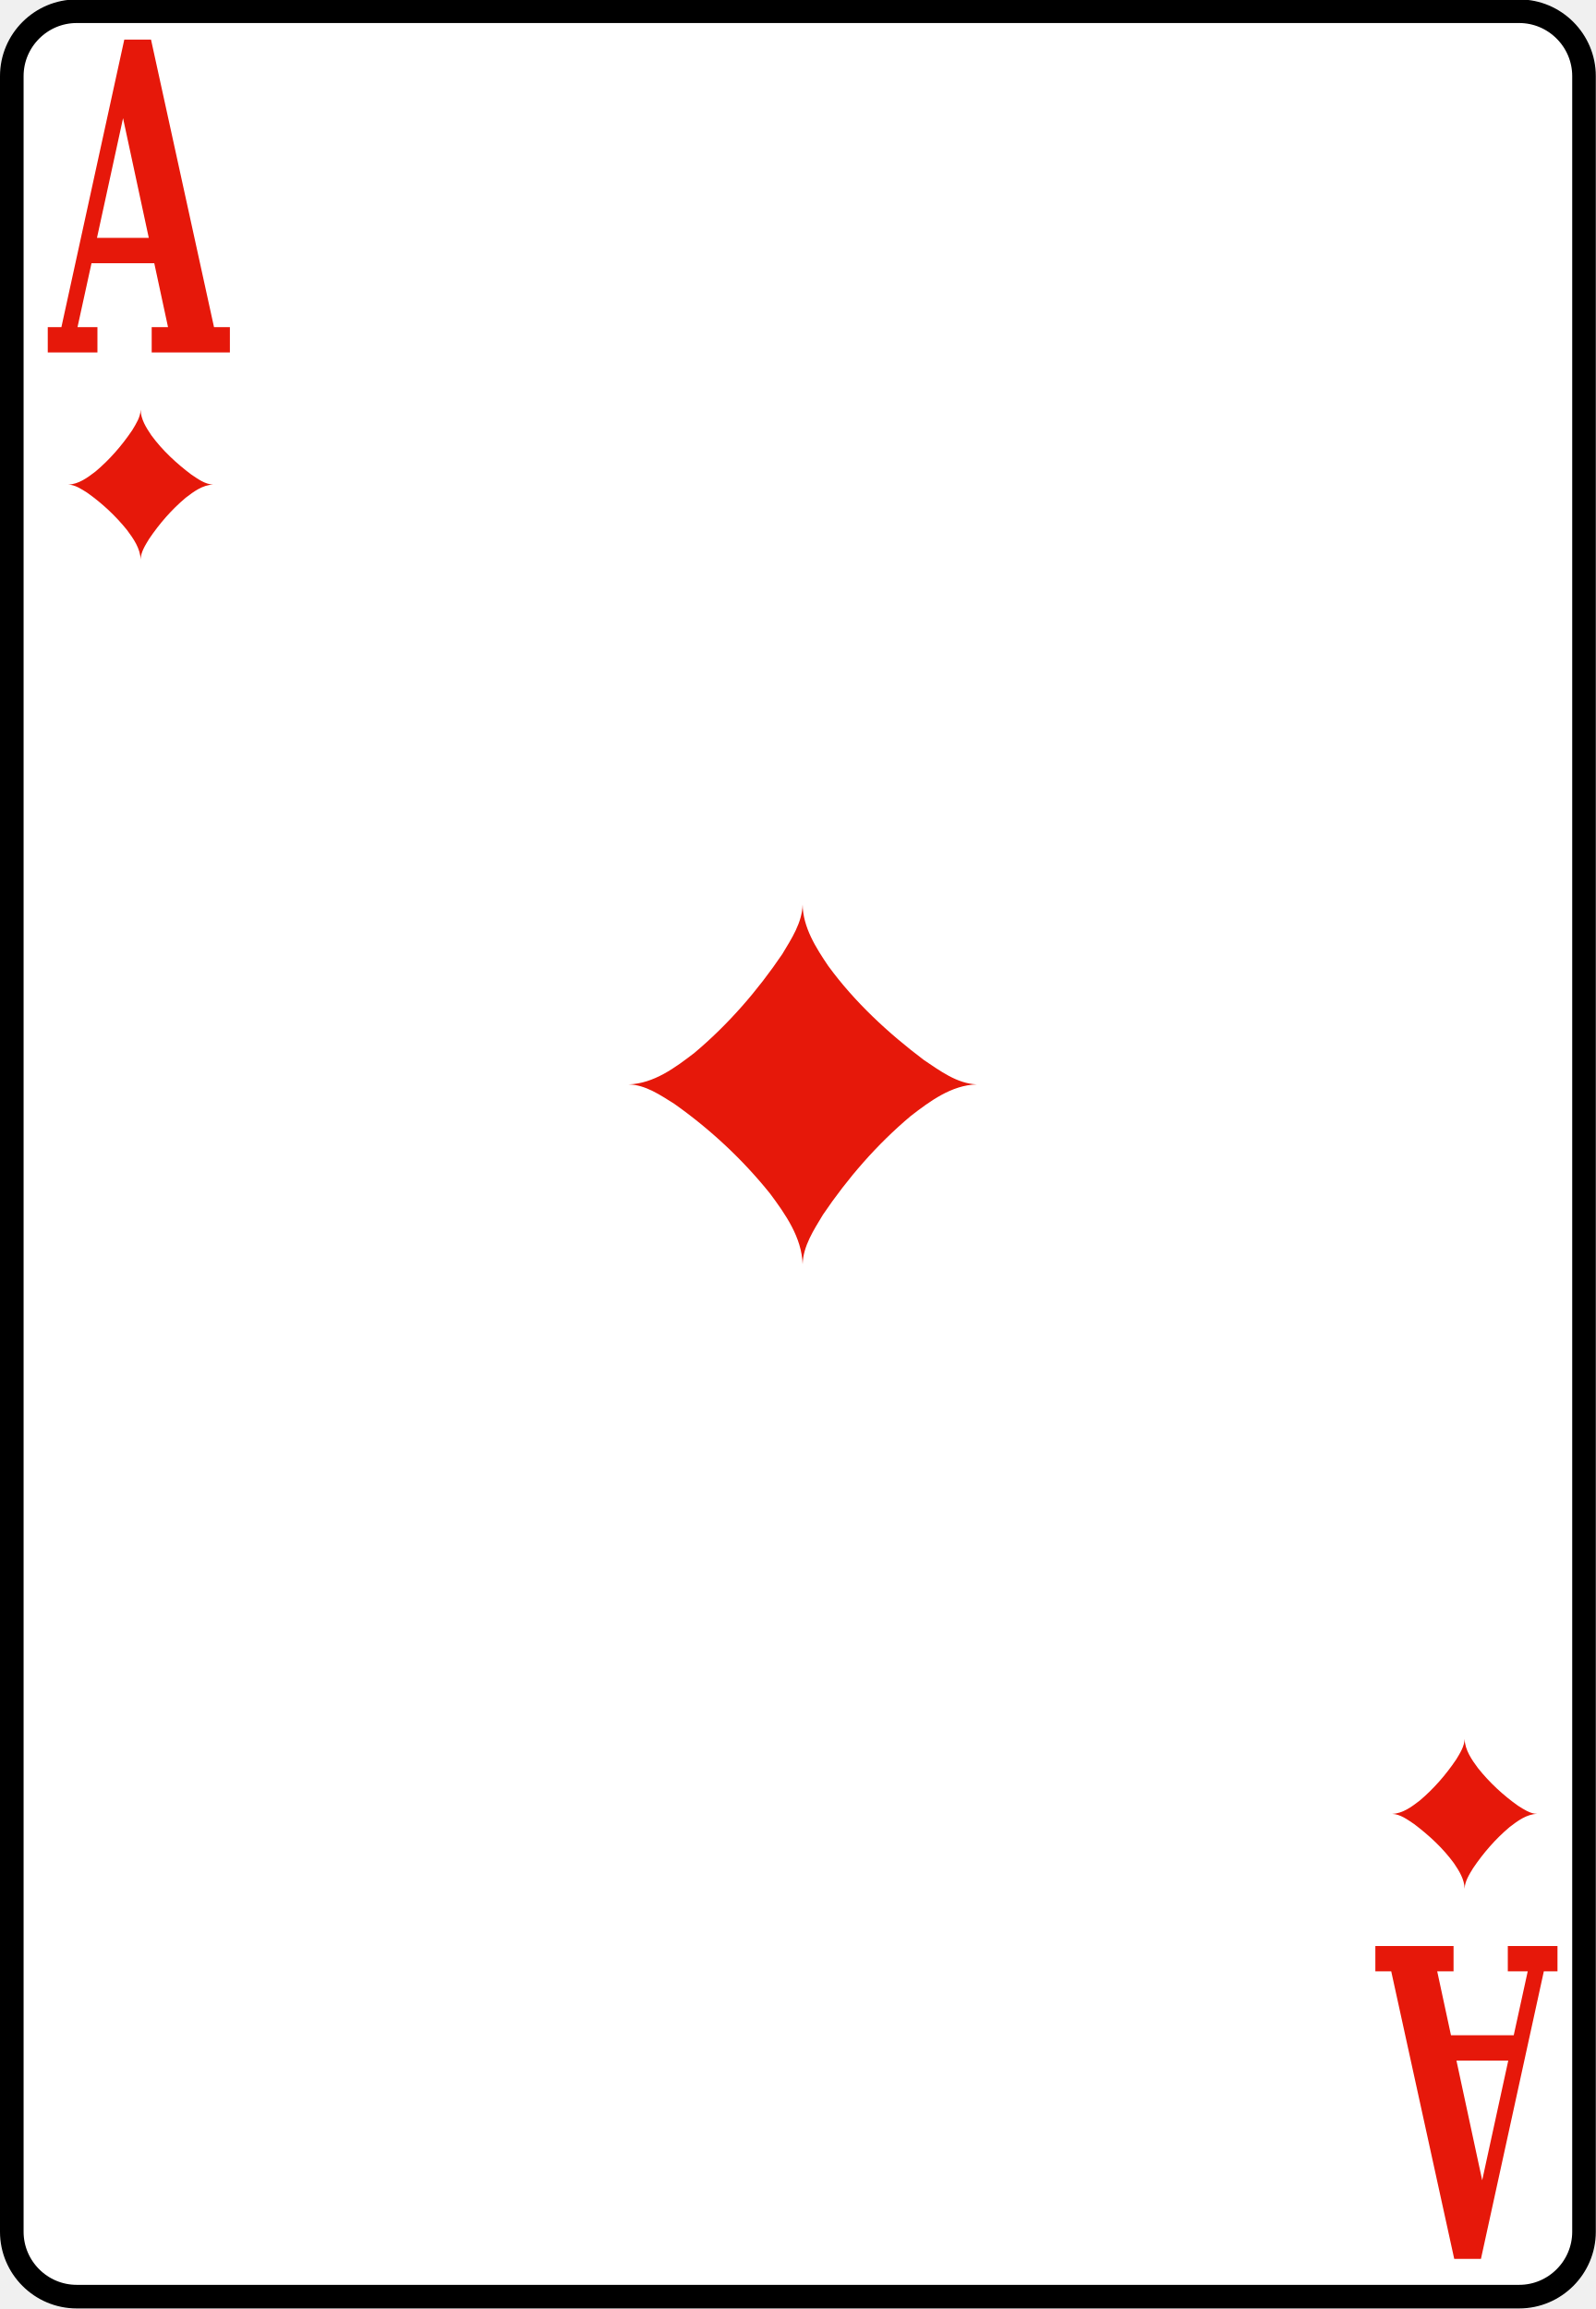
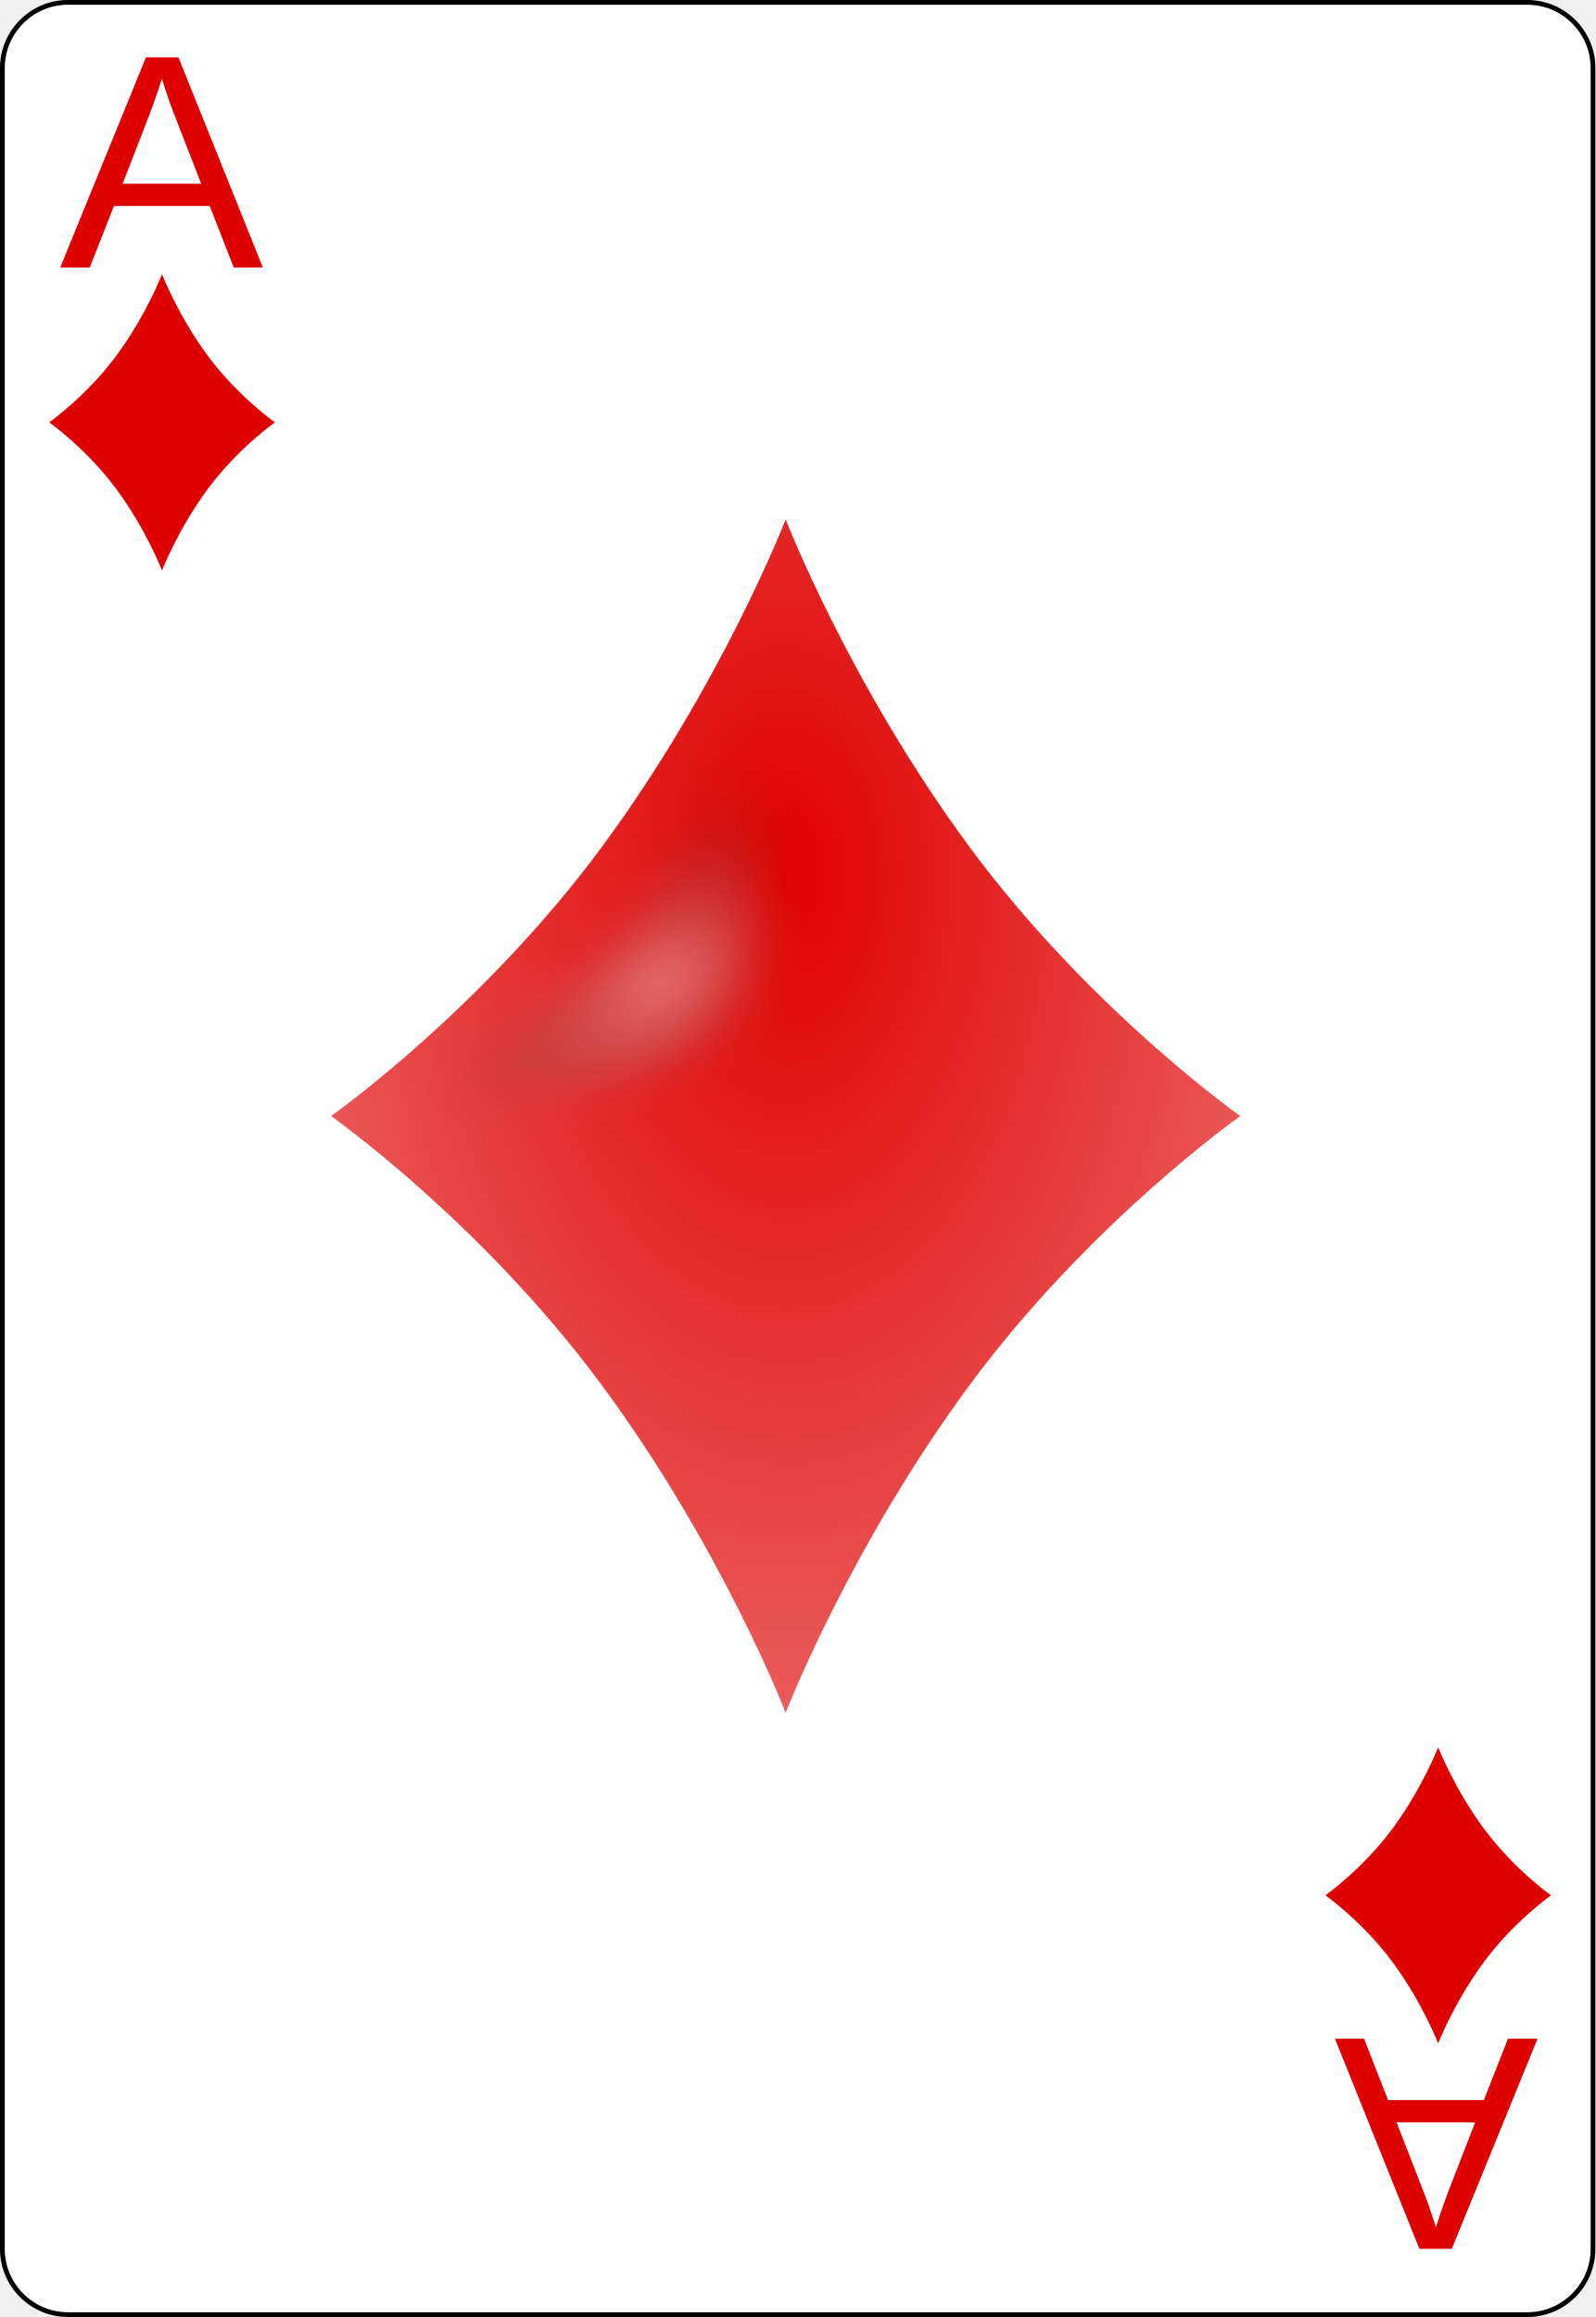
- <svg xmlns="http://www.w3.org/2000/svg" version="1.1" id="svg2" xml:space="preserve" width="180.28" height="260.853" viewBox="0 0 180.28 260.853">
-   <defs id="defs6" />
-   <g id="g8" transform="matrix(1.333333,0,0,-1.333333,0,260.8533)">
-     <g id="g10" transform="scale(0.1)">
-       <path d="M 9.996,65.418 C 9.996,35.188 34.707,10.477 64.938,10.477 H 1287.24 c 30.15,0 54.86,24.711 54.86,54.941 V 1891.94 c 0,30.23 -24.71,54.94 -54.86,54.94 H 64.938 c -30.23,0 -54.941,-24.71 -54.941,-54.94 V 65.418" style="fill:#ffffff;fill-opacity:1;fill-rule:nonzero;stroke:none" id="path12" />
-       <path d="M 9.996,65.418 C 9.996,35.188 34.707,10.477 64.938,10.477 H 1287.24 c 30.15,0 54.86,24.711 54.86,54.941 V 1891.94 c 0,30.23 -24.71,54.94 -54.86,54.94 H 64.938 c -30.23,0 -54.941,-24.71 -54.941,-54.94 z" style="fill:none;stroke:#000000;stroke-width:19.993;stroke-linecap:butt;stroke-linejoin:miter;stroke-miterlimit:10;stroke-dasharray:none;stroke-opacity:1" id="path14" />
-       <path d="m 40.469,1657.76 v 21.48 h 11.562 l 53.274,243.6 h 22.652 l 53.367,-243.6 h 13.457 v -21.48 h -66.254 v 21.48 h 13.836 l -11.656,54.15 H 77.531 l -11.852,-54.15 h 16.875 v -21.48 H 40.469 m 41.707,97.12 h 43.887 l -21.801,101.38 -22.086,-101.38" style="fill:#e6180a;fill-opacity:1;fill-rule:nonzero;stroke:none" id="path16" />
-       <path d="m 1319.63,307.566 v -21.484 h -11.57 L 1254.79,42.492 h -22.65 l -53.37,243.59 h -13.46 v 21.484 h 66.26 v -21.484 h -13.84 l 11.66,-54.148 h 53.17 l 11.85,54.148 h -16.87 v 21.484 h 42.09 m -41.71,-97.117 h -43.89 l 21.81,-101.379 22.08,101.379" style="fill:#e6180a;fill-opacity:1;fill-rule:nonzero;stroke:none" id="path18" />
-       <path d="m 119.156,1545.8 c 20.473,0 40.946,0 61.418,0 -6.996,0.31 -12.949,4.84 -18.57,8.58 -12.629,9.53 -24.453,20.45 -33.797,33.23 -4.355,6.43 -8.937,13.66 -9.051,21.69 m 61.418,-63.5 c -8.879,-0.28 -16.461,-5.92 -23.226,-11.14 -11.953,-10.03 -22.301,-21.97 -31.035,-34.9 -3.208,-5.35 -6.981,-11.02 -7.157,-17.46 0,21.17 0,42.33 0,63.5 m 0,-63.5 c -0.304,9.46 -6.062,17.65 -11.5,24.96 -9.691,12.07 -21.175,22.76 -33.812,31.69 -4.91,3.06 -10.125,6.7 -16.105,6.85 20.473,0 40.945,0 61.418,0 m -61.418,0 c 8.875,0.28 16.457,5.93 23.223,11.13 11.957,10.05 22.305,21.99 31.039,34.91 3.207,5.35 6.977,11.02 7.156,17.46 0,-21.17 0,-42.33 0,-63.5" style="fill:#e6180a;fill-opacity:1;fill-rule:nonzero;stroke:none" id="path20" />
-       <path d="m 1240.94,419.523 c -20.48,0 -40.95,0 -61.42,0 7,-0.308 12.95,-4.835 18.57,-8.578 12.63,-9.527 24.46,-20.449 33.8,-33.23 4.36,-6.43 8.93,-13.656 9.05,-21.688 m -61.42,63.496 c 8.88,0.282 16.46,5.93 23.23,11.141 11.95,10.035 22.3,21.977 31.03,34.899 3.21,5.351 6.98,11.019 7.16,17.457 0,-21.168 0,-42.329 0,-63.497 m 0,63.497 c 0.3,-9.45 6.06,-17.641 11.5,-24.95 9.69,-12.074 21.17,-22.757 33.81,-31.691 4.91,-3.063 10.13,-6.707 16.11,-6.856 -20.48,0 -40.95,0 -61.42,0 m 61.42,0 c -8.88,-0.277 -16.46,-5.925 -23.23,-11.128 -11.95,-10.047 -22.3,-21.985 -31.03,-34.911 -3.21,-5.347 -6.98,-11.019 -7.16,-17.457 0,21.168 0,42.328 0,63.496" style="fill:#e6180a;fill-opacity:1;fill-rule:nonzero;stroke:none" id="path22" />
-       <path d="m 680.047,1037.6 c 49.133,0 98.269,0 147.402,0 -16.789,0.75 -31.074,11.61 -44.566,20.59 -30.305,22.86 -58.692,49.08 -81.11,79.75 -10.46,15.44 -21.449,32.78 -21.726,52.05 M 827.449,1037.6 c -21.304,-0.67 -39.5,-14.22 -55.734,-26.73 -28.695,-24.093 -53.531,-52.745 -74.488,-83.761 -7.7,-12.839 -16.758,-26.449 -17.18,-41.898 0,50.805 0,101.586 0,152.389 m 0,-152.389 c -0.727,22.684 -14.547,42.34 -27.598,59.883 -23.261,28.98 -50.824,54.621 -81.148,76.056 -11.785,7.35 -24.297,16.1 -38.653,16.45 49.133,0 98.266,0 147.399,0 m -147.399,0 c 21.301,0.67 39.497,14.22 55.735,26.72 28.691,24.11 53.527,52.76 74.488,83.77 7.695,12.84 16.746,26.45 17.176,41.9 0,-50.8 0,-101.58 0,-152.39" style="fill:#e6180a;fill-opacity:1;fill-rule:nonzero;stroke:none" id="path24" />
+ <svg xmlns="http://www.w3.org/2000/svg" xmlns:xlink="http://www.w3.org/1999/xlink" width="167.087pt" height="242.667pt" viewBox="0 0 167.087 242.667" xml:space="preserve" id="svg2" version="1.1">
+   <defs id="defs41">
+     <radialGradient xlink:href="#linearGradient3773" id="radialGradient3781" cx="-0.158" cy="-8.835" fx="-0.158" fy="-8.835" r="8" gradientTransform="matrix(-1.584269,-0.02349808,0.03071979,-2.477574,-0.2485638,-26.71351)" gradientUnits="userSpaceOnUse" />
+     <linearGradient id="linearGradient3773">
+       <stop style="stop-color:#000000;stop-opacity:1;" offset="0" id="stop3775" />
+       <stop style="stop-color:#000000;stop-opacity:0.649;" offset="1" id="stop3777" />
+     </linearGradient>
+     <radialGradient xlink:href="#linearGradient3773" id="radialGradient3957" cx="-0.158" cy="-8.835" fx="-0.158" fy="-8.835" r="8" gradientTransform="matrix(-1.584269,-0.02349808,0.03071979,-2.477574,-0.2485638,-26.71351)" gradientUnits="userSpaceOnUse" />
+     <linearGradient id="linearGradient3959">
+       <stop style="stop-color:#000000;stop-opacity:1;" offset="0" id="stop3961" />
+       <stop style="stop-color:#000000;stop-opacity:0.649;" offset="1" id="stop3963" />
+     </linearGradient>
+     <radialGradient r="81.903" fy="509.476" fx="168.025" cy="509.476" cx="168.025" gradientTransform="matrix(1.25656,-0.7774064,0.3366382,0.5361257,-221.2021,359.2426)" gradientUnits="userSpaceOnUse" id="radialGradient3975" xlink:href="#linearGradient3784-4" />
+     <linearGradient id="linearGradient3784-4">
+       <stop style="stop-color:#ffffff;stop-opacity:0.435;" offset="0" id="stop3786-8" />
+       <stop style="stop-color:#000000;stop-opacity:0;" offset="1" id="stop3788-6" />
+     </linearGradient>
+     <radialGradient xlink:href="#linearGradient3784-4-5" id="radialGradient3929" gradientUnits="userSpaceOnUse" gradientTransform="matrix(1.25656,-0.7774064,0.3366382,0.5361257,-221.2021,359.2426)" cx="168.025" cy="509.476" fx="168.025" fy="509.476" r="81.903" />
+     <linearGradient id="linearGradient3784-4-5">
+       <stop style="stop-color:#ffffff;stop-opacity:0.489;" offset="0" id="stop3786-8-0" />
+       <stop style="stop-color:#000000;stop-opacity:0;" offset="1" id="stop3788-6-3" />
+     </linearGradient>
+     <radialGradient xlink:href="#linearGradient3784-4-1" id="radialGradient3927" gradientUnits="userSpaceOnUse" gradientTransform="matrix(1.25656,-0.7774064,0.3366382,0.5361257,-221.2021,359.2426)" cx="168.025" cy="509.476" fx="168.025" fy="509.476" r="81.903" />
+     <linearGradient id="linearGradient3784-4-1">
+       <stop style="stop-color:#ffffff;stop-opacity:0.237;" offset="0" id="stop3786-8-03" />
+       <stop style="stop-color:#000000;stop-opacity:0;" offset="1" id="stop3788-6-6" />
+     </linearGradient>
+     <linearGradient id="linearGradient3768">
+       <stop style="stop-color:#df0000;stop-opacity:1;" offset="0" id="stop3770" />
+       <stop style="stop-color:#df0000;stop-opacity:0.672;" offset="1" id="stop3772" />
+     </linearGradient>
+     <linearGradient id="linearGradient3784-4-6">
+       <stop style="stop-color:#ffffff;stop-opacity:0.313;" offset="0" id="stop3786-8-8" />
+       <stop style="stop-color:#000000;stop-opacity:0;" offset="1" id="stop3788-6-8" />
+     </linearGradient>
+     <radialGradient r="81.903" fy="492.632" fx="159.354" cy="492.632" cx="159.354" gradientTransform="matrix(1.089478,-0.715138,0.4464527,0.6562658,-244.9333,290.9185)" gradientUnits="userSpaceOnUse" id="radialGradient4013-8" xlink:href="#linearGradient3784-4-2" />
+     <linearGradient id="linearGradient3784-4-2">
+       <stop style="stop-color:#ffffff;stop-opacity:0.29;" offset="0" id="stop3786-8-1" />
+       <stop style="stop-color:#000000;stop-opacity:0;" offset="1" id="stop3788-6-5" />
+     </linearGradient>
+     <linearGradient id="linearGradient2984">
+       <stop style="stop-color:#df0000;stop-opacity:1;" offset="0" id="stop2986" />
+       <stop style="stop-color:#df0000;stop-opacity:0.641;" offset="1" id="stop2988" />
+     </linearGradient>
+     <linearGradient id="linearGradient3784-4-4">
+       <stop style="stop-color:#ffffff;stop-opacity:0.435;" offset="0" id="stop3786-8-8-2" />
+       <stop style="stop-color:#000000;stop-opacity:0;" offset="1" id="stop3788-6-1" />
+     </linearGradient>
+     <filter color-interpolation-filters="sRGB" id="filter3834-6-0" x="-0.139" width="1.279" y="-0.162" height="1.325">
+       <feGaussianBlur stdDeviation="9.511" id="feGaussianBlur3836-6-6" />
+     </filter>
+     <radialGradient r="81.903" fy="511.223" fx="171.487" cy="511.223" cx="171.487" gradientTransform="matrix(1.152989,-0.6739155,0.3948202,0.6754904,-233.6326,270.4008)" gradientUnits="userSpaceOnUse" id="radialGradient3100" xlink:href="#linearGradient3784-4-4" />
+     <radialGradient xlink:href="#linearGradient2984" id="radialGradient3137" gradientUnits="userSpaceOnUse" gradientTransform="matrix(-1.122416,0.00551393,-0.00908973,-1.85031,-0.0293938,-10.2277)" cx="1.6632675e-13" cy="-3.234" fx="1.6632675e-13" fy="-3.234" r="8" />
+   </defs>
+   <g id="Layer_x0020_1" style="fill-rule:nonzero;clip-rule:nonzero;stroke:#000000;stroke-miterlimit:4;">
+     <path style="fill:#FFFFFF;stroke-width:0.5;" d="M166.837,235.548c0,3.777-3.087,6.869-6.871,6.869H7.111c-3.775,0-6.861-3.092-6.861-6.869V7.12C0.25,3.343,3.336,0.25,7.111,0.25h152.855    c3.784,0,6.871,3.093,6.871,6.87v228.428z" id="path5" />
+     <g style="stroke:none;" id="g7">
+       <g id="g9">
+ 				
+ 			</g>
+     </g>
+     <g id="g15">
+ 			
+ 		</g>
+     <g id="g19">
+ 			
+ 		</g>
+     <g style="stroke:none;" id="g23">
+       <g id="g25">
+ 				
+ 			</g>
+     </g>
+     <g style="stroke:none;" id="g31">
+       <g id="g33">
+ 				
+ 			</g>
    </g>
  </g>
+   <text xml:space="preserve" style="font-size:32px;font-style:normal;font-weight:normal;line-height:125%;letter-spacing:0px;word-spacing:0px;fill:#df0000;fill-opacity:1;stroke:none;font-family:Bitstream Vera Sans" x="6.246" y="28.013" id="text3788">
+     <tspan id="tspan3790" x="6.246" y="28.013" style="font-style:normal;font-variant:normal;font-weight:normal;font-stretch:normal;font-family:Arial;-inkscape-font-specification:Arial;fill:#df0000;fill-opacity:1">A</tspan>
+   </text>
+   <text xml:space="preserve" style="font-size:32px;font-style:normal;font-weight:normal;line-height:125%;letter-spacing:0px;word-spacing:0px;fill:#df0000;fill-opacity:1;stroke:none;font-family:Bitstream Vera Sans" x="-161.088" y="-213.515" id="text3788-4" transform="scale(-1,-1)">
+     <tspan id="tspan3790-3" x="-161.088" y="-213.515" style="font-style:normal;font-variant:normal;font-weight:normal;font-stretch:normal;fill:#df0000;fill-opacity:1;font-family:Arial;-inkscape-font-specification:Arial">A</tspan>
+   </text>
+   <g transform="matrix(0.1700144,0,0,0.1700144,19.51711,29.79434)" id="g3011">
+     <g id="layer1-2" transform="matrix(35.0051,0,0,35.0051,369.1837,512.2729)">
+       <path d="M 3.243,-4.725 C 1.126,-7.589 0,-10.5 0,-10.5 c 0,0 -1.126,2.911 -3.243,5.775 C -5.361,-1.862 -8,0 -8,0 -8,0 -5.361,1.861 -3.243,4.726 -1.126,7.589 0,10.5 0,10.5 0,10.5 1.126,7.589 3.243,4.726 5.361,1.861 8,0 8,0 8,0 5.361,-1.862 3.243,-4.725 z" id="dl" style="fill:url(#radialGradient3137);fill-opacity:1" />
+     </g>
+     <path transform="matrix(-1.465212,0.2369433,-0.2453813,-1.517391,660.3062,1148.701)" id="path3762-6" d="m 117.301,604.266 c 0,0 -8.068,-94.95 22.857,-122.857 34.761,-31.369 140,-11.429 140,-11.429 0,0 -71.54,24.838 -100,48.571 -27.21,22.692 -62.857,85.714 -62.857,85.714 z" style="fill:url(#radialGradient3100);fill-opacity:1;stroke:none;filter:url(#filter3834-6-0)" />
+   </g>
+   <g transform="matrix(1.476906,0,0,1.476906,16.9681,44.23616)" id="layer1-2-6">
+     <path style="fill:#df0000" id="dl-6" d="M 3.243,-4.725 C 1.126,-7.589 0,-10.5 0,-10.5 c 0,0 -1.126,2.911 -3.243,5.775 C -5.361,-1.862 -8,0 -8,0 -8,0 -5.361,1.861 -3.243,4.726 -1.126,7.589 0,10.5 0,10.5 0,10.5 1.126,7.589 3.243,4.726 5.361,1.861 8,0 8,0 8,0 5.361,-1.862 3.243,-4.725 z" />
+   </g>
+   <g transform="matrix(1.476906,0,0,1.476906,150.6209,198.5035)" id="layer1-2-6-4">
+     <path style="fill:#df0000" id="dl-6-9" d="M 3.243,-4.725 C 1.126,-7.589 0,-10.5 0,-10.5 c 0,0 -1.126,2.911 -3.243,5.775 C -5.361,-1.862 -8,0 -8,0 -8,0 -5.361,1.861 -3.243,4.726 -1.126,7.589 0,10.5 0,10.5 0,10.5 1.126,7.589 3.243,4.726 5.361,1.861 8,0 8,0 8,0 5.361,-1.862 3.243,-4.725 z" />
+   </g>
</svg>
